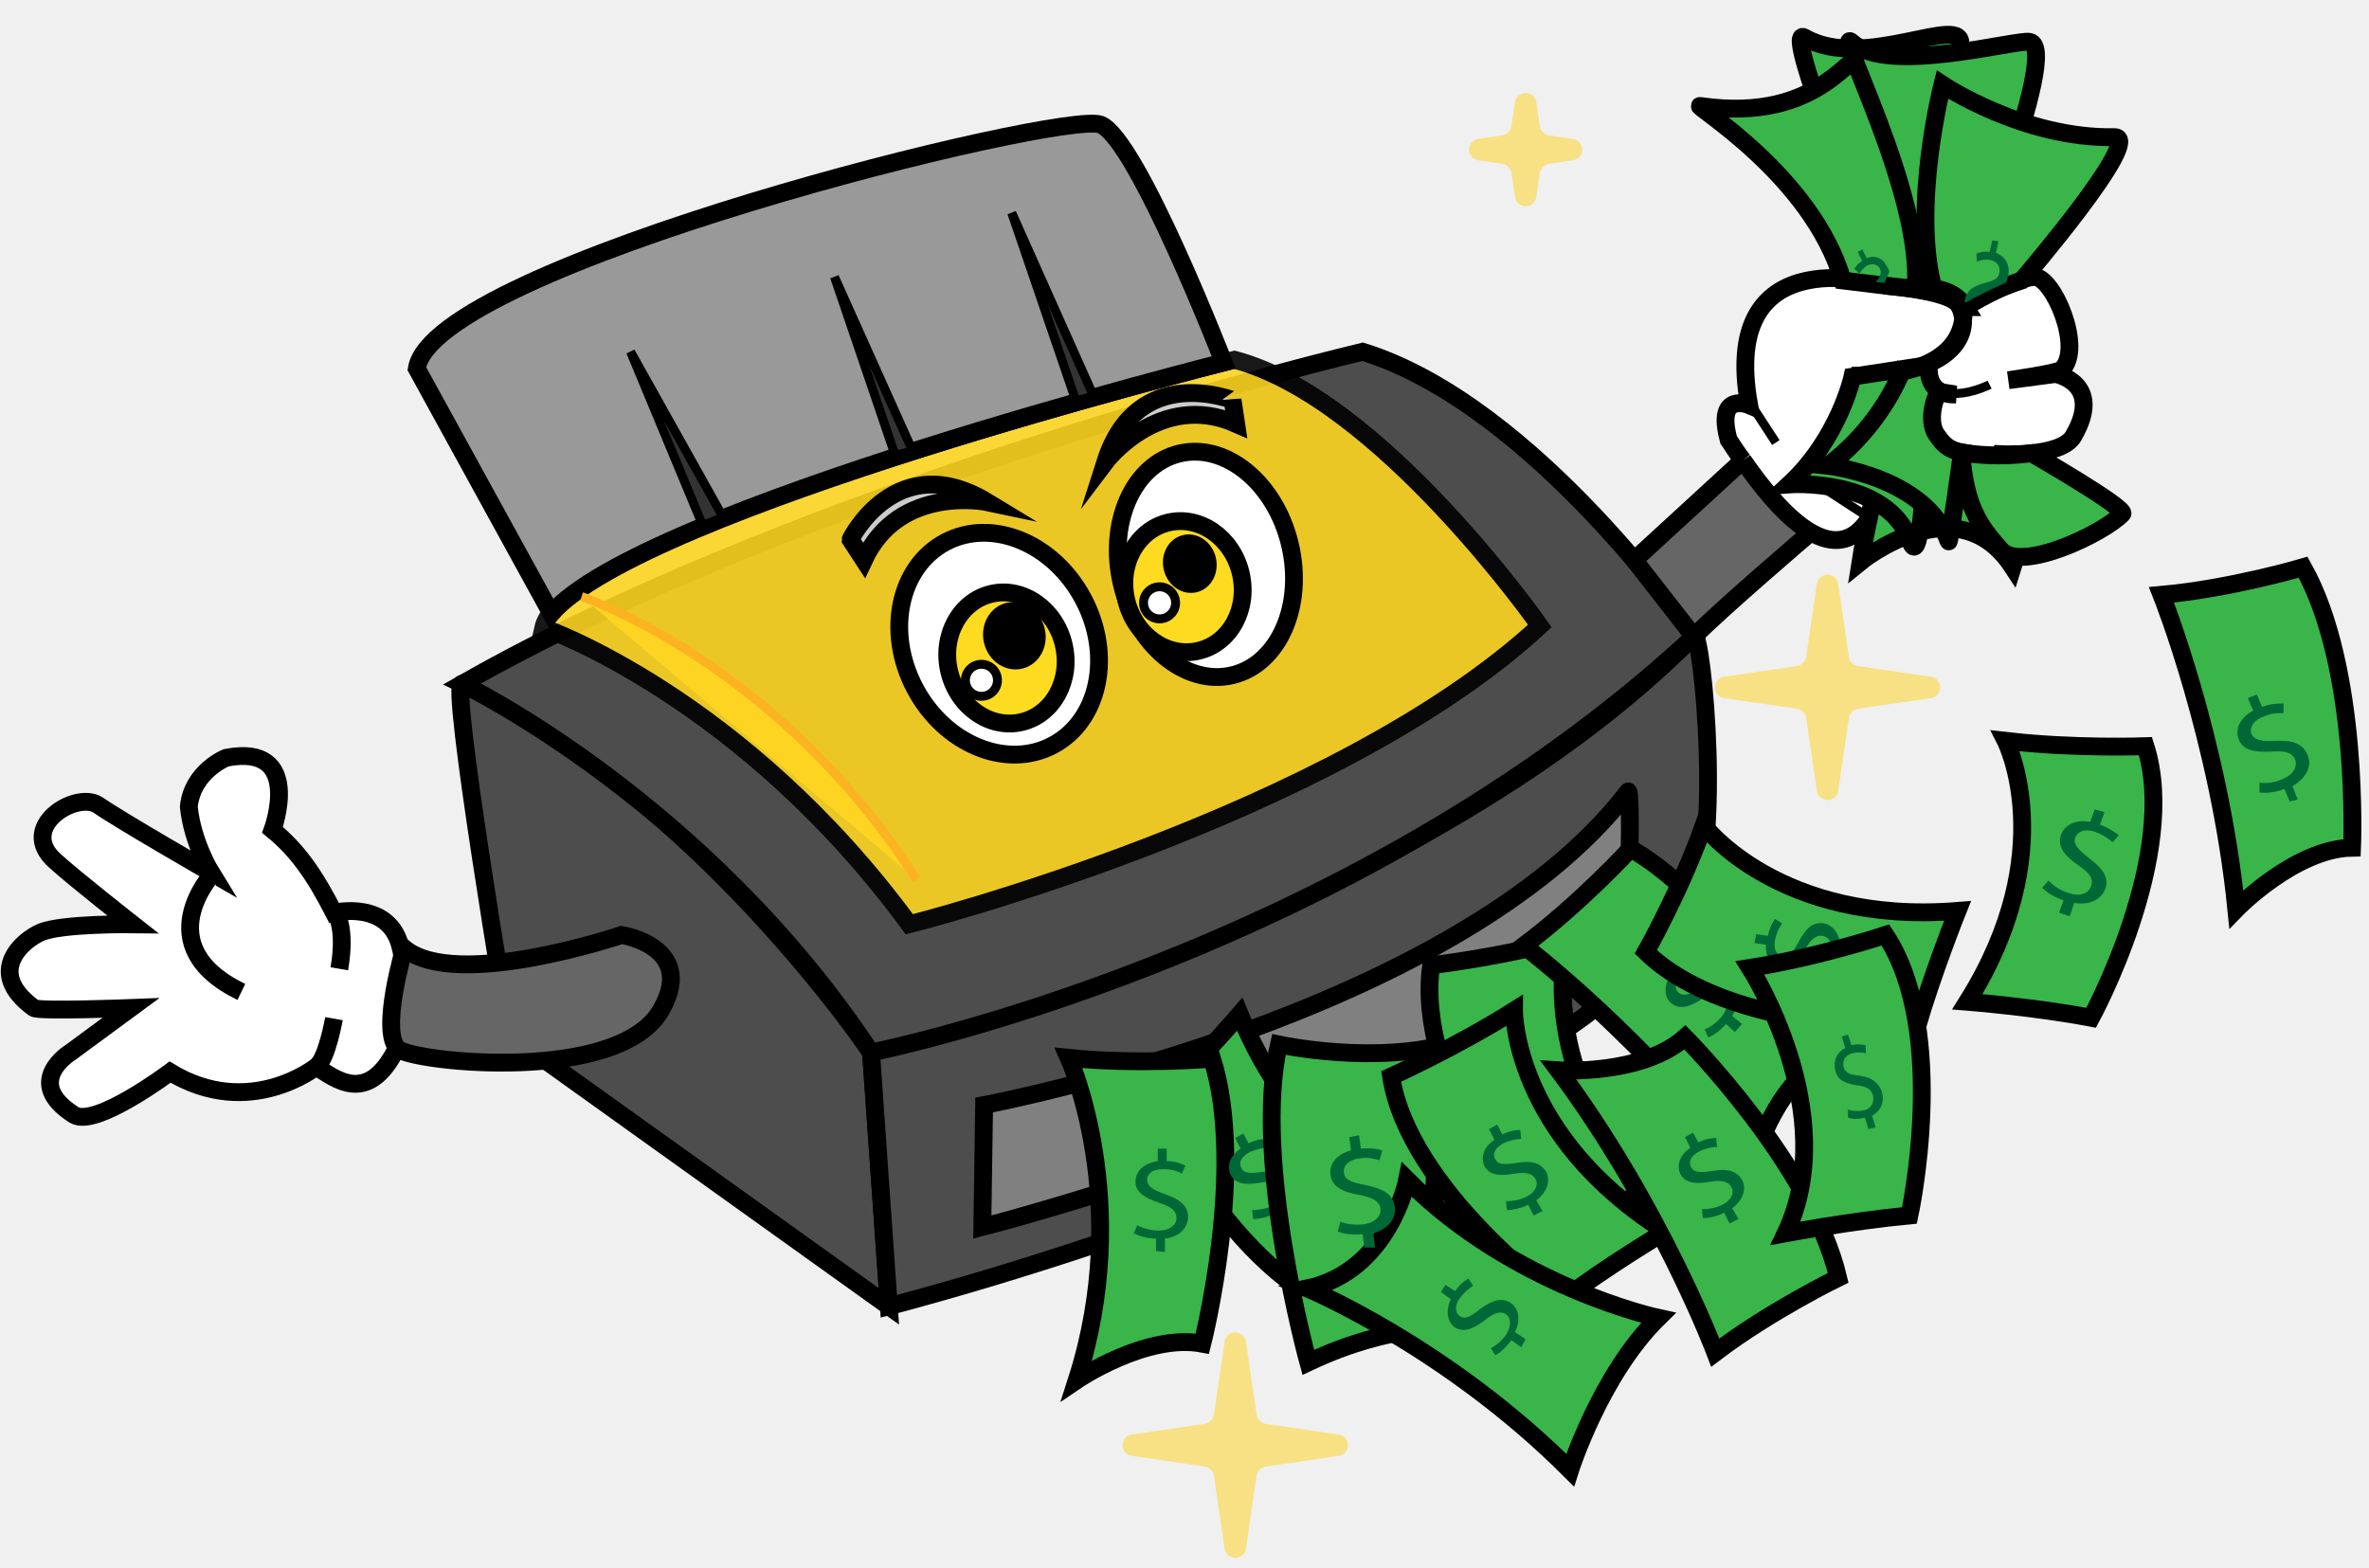
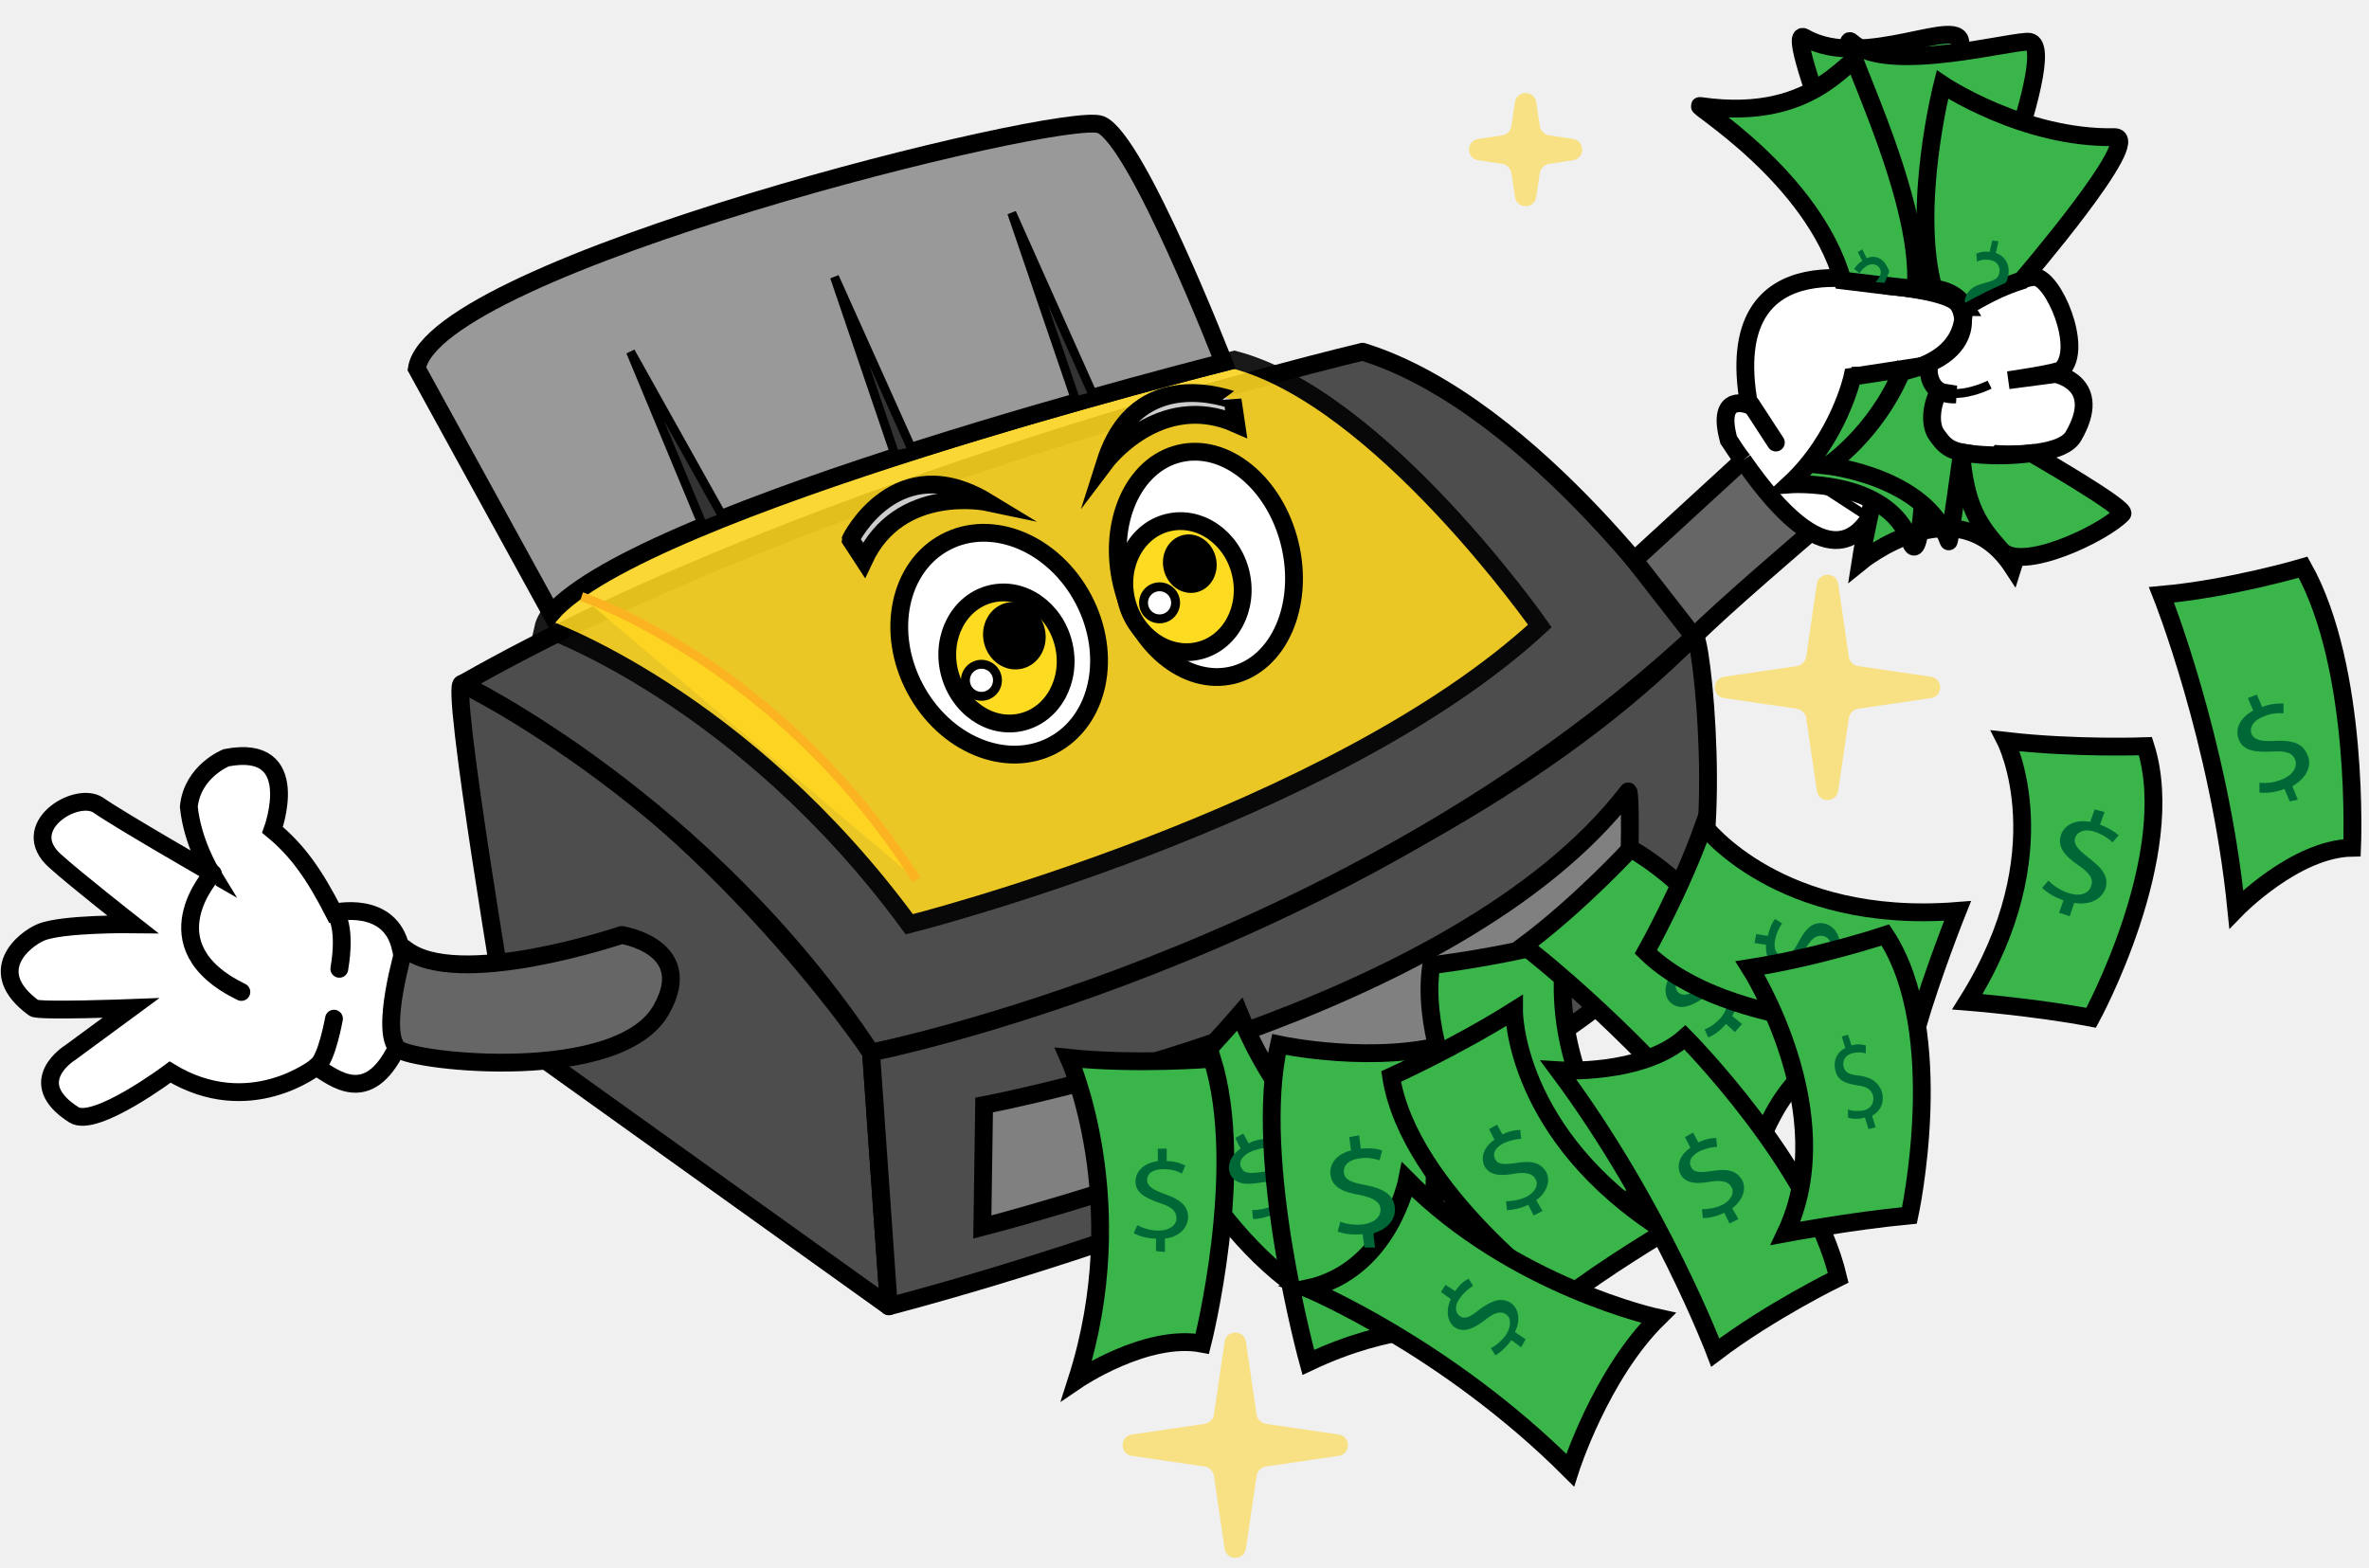
<svg xmlns="http://www.w3.org/2000/svg" xmlns:xlink="http://www.w3.org/1999/xlink" version="1.1" id="Camada_1" x="0px" y="0px" viewBox="0 0 266 176" style="enable-background:new 0 0 266 176;" xml:space="preserve">
  <style type="text/css">
	.st0{display:none;}
	.st1{display:inline;}
	.st2{display:inline;clip-path:url(#SVGID_2_);}
	.st3{fill:#606063;}
	.st4{fill:url(#SVGID_3_);}
	.st5{fill:none;stroke:#606063;stroke-width:2.175;}
	.st6{fill:none;stroke:#979797;stroke-width:2.175;}
	.st7{fill:none;stroke:url(#SVGID_4_);stroke-width:3.225;}
	.st8{fill:#FFFFFF;filter:url(#Adobe_OpacityMaskFilter);}
	.st9{fill-rule:evenodd;clip-rule:evenodd;}
	.st10{mask:url(#path-8-outside-1_1_);fill:url(#SVGID_5_);}
	.st11{fill:#FFFFFF;filter:url(#Adobe_OpacityMaskFilter_1_);}
	.st12{mask:url(#path-10-outside-2_1_);fill:#612F01;}
	.st13{fill:#FEDC90;}
	.st14{fill:#D1884F;}
	.st15{fill:#FFFFFF;filter:url(#Adobe_OpacityMaskFilter_2_);}
	.st16{mask:url(#path-14-outside-3_1_);fill:#612F01;}
	.st17{fill:#39B54A;stroke:#000000;stroke-width:2;stroke-miterlimit:10;}
	.st18{fill:#006837;}
	.st19{fill:#FFFFFF;stroke:#000000;stroke-width:2;stroke-miterlimit:10;}
- 	.st20{fill:#4D4D4D;stroke:#000000;stroke-width:2;stroke-miterlimit:10;}
- 	.st21{fill:#808080;stroke:#000000;stroke-width:2;stroke-miterlimit:10;}
- 	.st22{fill:#666666;stroke:#000000;stroke-width:2;stroke-miterlimit:10;}
- 	.st23{opacity:0.9;fill:#FCD421;stroke:#000000;stroke-width:2;stroke-miterlimit:10;}
- 	.st24{fill:#FCDB21;stroke:#000000;stroke-width:2;stroke-miterlimit:10;}
- 	.st25{stroke:#000000;stroke-miterlimit:10;}
- 	.st26{fill:#FFFFFF;stroke:#000000;stroke-miterlimit:10;}
- 	.st27{fill:#CCCCCC;stroke:#000000;stroke-width:2;stroke-miterlimit:10;}
- 	.st28{fill:#999999;stroke:#000000;stroke-width:2;stroke-miterlimit:10;}
- 	.st29{fill:#333333;stroke:#000000;stroke-miterlimit:10;}
- 	.st30{fill:#FCD421;stroke:#FCB321;stroke-miterlimit:10;}
- 	.st31{opacity:0.5;fill:#FFD217;enable-background:new    ;}
+ 	.st20{fill:#FFFFFF;stroke:#000000;stroke-width:2;stroke-linecap:round;stroke-linejoin:round;stroke-miterlimit:10;}
+ 	.st21{fill:#4D4D4D;stroke:#000000;stroke-width:2;stroke-linejoin:round;stroke-miterlimit:10;}
+ 	.st22{fill:#808080;stroke:#000000;stroke-width:2;stroke-miterlimit:10;}
+ 	.st23{fill:#666666;stroke:#000000;stroke-width:2;stroke-linecap:round;stroke-linejoin:round;stroke-miterlimit:10;}
+ 	.st24{opacity:0.9;fill:#FCD421;stroke:#000000;stroke-width:2;stroke-miterlimit:10;}
+ 	.st25{fill:#FCDB21;stroke:#000000;stroke-width:2;stroke-miterlimit:10;}
+ 	.st26{stroke:#000000;stroke-miterlimit:10;}
+ 	.st27{fill:#FFFFFF;stroke:#000000;stroke-miterlimit:10;}
+ 	.st28{fill:#CCCCCC;stroke:#000000;stroke-width:2;stroke-miterlimit:10;}
+ 	.st29{fill:#666666;stroke:#000000;stroke-width:2;stroke-miterlimit:10;}
+ 	.st30{fill:#999999;stroke:#000000;stroke-width:2;stroke-miterlimit:10;}
+ 	.st31{fill:#333333;stroke:#000000;stroke-miterlimit:10;}
+ 	.st32{fill:#FCD421;stroke:#FCB321;stroke-miterlimit:10;}
+ 	.st33{opacity:0.5;fill:#FFD217;enable-background:new    ;}
</style>
  <g class="st0">
    <defs>
      <rect id="SVGID_1_" width="266" height="176" />
    </defs>
    <clipPath id="SVGID_2_" class="st1">
      <use xlink:href="#SVGID_1_" style="overflow:visible;" />
    </clipPath>
    <g class="st2">
      <ellipse transform="matrix(0.4956 -0.8686 0.8686 0.4956 -74.7381 150.2617)" class="st3" cx="92" cy="139.5" rx="22.1" ry="46.5" />
      <path class="st3" d="M127.3,167.2l18.6-11.4l-95.3-54.4l-0.1,21.9L127.3,167.2z" />
      <path class="st3" d="M55.2,106.3L9.5,80.3c-1.1-0.6-2.5-0.2-3,0.9l-2.5,5c-1.3,2.5-0.4,5.7,2,7.1l47.3,28.5L55.2,106.3z" />
      <linearGradient id="SVGID_3_" gradientUnits="userSpaceOnUse" x1="-1172.037" y1="488.842" x2="-1172.037" y2="437.548" gradientTransform="matrix(-0.8686 -0.4956 0.4956 -0.8686 -1159.384 -32.3018)">
        <stop offset="0" style="stop-color:#404042" />
        <stop offset="1" style="stop-color:#48484B" />
      </linearGradient>
      <path class="st4" d="M113.6,101.7c-26.9-15.3-54.4-17.8-61.4-5.5s9.1,34.7,36,50.1s54.4,17.8,61.4,5.5    C156.6,139.4,140.5,117,113.6,101.7z" />
      <path class="st5" d="M133.7,158.5c1.5-10.9-11.1-27-30.8-38.2c-19.7-11.3-40-13.9-48.6-7.1" />
      <path class="st6" d="M53.1,96.7c-3.2,5.6-1.2,13.7,5.2,22.7c6.4,8.9,17,18.2,30.4,25.9c13.3,7.6,26.8,12,37.7,13    c11,1,19-1.5,22.2-7.1c3.2-5.6,1.2-13.7-5.2-22.7c-6.4-8.9-17-18.2-30.4-25.9c-13.3-7.6-26.8-12-37.7-13    C64.3,88.6,56.3,91.1,53.1,96.7z" />
      <linearGradient id="SVGID_4_" gradientUnits="userSpaceOnUse" x1="52.694" y1="74.186" x2="44.371" y2="59.794" gradientTransform="matrix(1 0 0 -1 0 178)">
        <stop offset="0" style="stop-color:#404042" />
        <stop offset="1" style="stop-color:#48484B" />
      </linearGradient>
      <path class="st7" d="M48.7,101.5l-0.4,19" />
      <defs>
        <filter id="Adobe_OpacityMaskFilter" filterUnits="userSpaceOnUse" x="0.1" y="76.7" width="154.3" height="95.9">
          <feColorMatrix type="matrix" values="1 0 0 0 0  0 1 0 0 0  0 0 1 0 0  0 0 0 1 0" />
        </filter>
      </defs>
      <mask maskUnits="userSpaceOnUse" x="0.1" y="76.7" width="154.3" height="95.9" id="path-8-outside-1_1_">
        <rect x="-6.7" y="75.3" class="st8" width="166.5" height="100.5" />
        <path class="st9" d="M81.1,158.6c-19.6-11.2-32.2-27.1-30.8-38c0-0.4-0.1-0.8-0.4-0.9L6,93.3c-2.4-1.5-3.3-4.6-2-7.1l2.5-5     c0.6-1.1,1.9-1.5,3-0.9l40.7,23.2c0.2,0.1,0.4,0,0.4-0.2c0-0.4,0-0.9,0-1.3l0-0.5c0,0,0,0,0,0c0,0,0,0,0,0     c0.2-1.9,0.7-3.7,1.6-5.3c7-12.3,34.5-9.8,61.4,5.5c26.9,15.3,43,37.8,36,50.1c-0.9,1.6-2.2,2.9-3.7,4c0,0,0,0,0,0c0,0,0,0,0,0     l-0.7,0.4c-0.1,0.1-0.2,0.1-0.3,0.2l-15.3,9.4C120.9,172.5,100.7,169.9,81.1,158.6z" />
      </mask>
      <linearGradient id="SVGID_5_" gradientUnits="userSpaceOnUse" x1="79.792" y1="92.32" x2="73.345" y2="11.833" gradientTransform="matrix(1 0 0 -1 0 178)">
        <stop offset="0" style="stop-color:#404042" />
        <stop offset="1" style="stop-color:#48484B" />
      </linearGradient>
      <path class="st10" d="M81.1,158.6l1.6-2.8L81.1,158.6z M6,93.3L4.3,96l0,0L6,93.3z M3.9,86.2l2.9,1.5L3.9,86.2z M6.5,81.2l2.9,1.5    l0,0L6.5,81.2z M9.5,80.3l1.6-2.8l0,0L9.5,80.3z M50.5,102l3.2,0.2l0-0.1l0-0.1L50.5,102z M52.2,96.1l-2.8-1.6l0,0L52.2,96.1z     M113.6,101.7l1.6-2.8L113.6,101.7z M149.6,151.7l-2.8-1.6l0,0L149.6,151.7z M145.1,156.2l-1.7-2.7l0,0l0,0L145.1,156.2z     M144.8,156.4l-1.7-2.8l0,0l0,0L144.8,156.4z M129.6,165.8l-1.7-2.7l-0.2,0.1l-0.1,0.1L129.6,165.8z M145.8,155.8l1.7,2.7    L145.8,155.8z M145.8,155.8l-1.9-2.6L145.8,155.8z M50.5,101.4l-3.2,0L50.5,101.4z M50.1,103.5l1.6-2.8L50.1,103.5z M50.6,101.4    l3.2,0.3L50.6,101.4z M50.2,120.6l3.2,0.4L50.2,120.6z M49.8,119.7l-1.7,2.8L49.8,119.7z M47,120.2c-0.8,6.7,2.6,14.3,8.3,21.3    c5.7,7.1,14.1,14.1,24.2,19.9l3.2-5.6c-9.5-5.4-17.2-12-22.4-18.3c-5.2-6.5-7.4-12.3-6.9-16.5L47,120.2z M4.3,96l43.8,26.4    l3.3-5.5L7.6,90.5L4.3,96z M1.1,84.7c-2.1,4-0.6,9,3.2,11.3l3.3-5.5c-1-0.6-1.4-1.9-0.8-2.9L1.1,84.7z M3.6,79.7l-2.5,5l5.7,2.9    l2.5-5L3.6,79.7z M11.1,77.5c-2.7-1.5-6.1-0.5-7.5,2.2l5.7,2.9c-0.3,0.5-0.9,0.7-1.5,0.4L11.1,77.5z M51.7,100.7L11.1,77.5    l-3.2,5.6l40.7,23.2L51.7,100.7z M47.3,101.8c0,0.5,0,1,0,1.5l6.4-0.2c0-0.3,0-0.7,0-1L47.3,101.8z M47.3,101.4l0,0.5l6.4,0l0-0.5    L47.3,101.4z M49.4,94.6c-1.2,2-1.8,4.3-2,6.6l6.4,0.5c0.1-1.5,0.5-2.8,1.2-3.9L49.4,94.6z M115.2,98.9    C101.4,91,87.4,86.4,75.7,85.3c-11.4-1-21.8,1.3-26.3,9.2l5.6,3.2c2.5-4.4,9.3-7,20.2-6c10.6,0.9,23.7,5.2,36.8,12.7L115.2,98.9z     M152.4,153.3c4.5-7.9,1.2-18.1-5.5-27.4c-6.8-9.5-18-19.2-31.7-27.1l-3.2,5.6c13.1,7.5,23.5,16.6,29.7,25.3    c6.4,8.9,7.6,16,5.1,20.4L152.4,153.3z M147.7,158.4c1.9-1.4,3.5-3,4.6-5.1l-5.6-3.2c-0.7,1.2-1.6,2.2-2.8,3L147.7,158.4z     M146.8,159l0.7-0.4l-3.4-5.5l-0.7,0.4L146.8,159z M143.4,153.5c-0.1,0-0.2,0.1-0.2,0.1l3.3,5.5c0.1-0.1,0.2-0.1,0.4-0.2    L143.4,153.5z M131.2,168.5l15.3-9.4l-3.4-5.5l-15.3,9.4L131.2,168.5z M79.5,161.4c10.1,5.8,20.5,9.4,29.5,10.7    c8.9,1.3,17.2,0.4,22.6-3.8l-4-5.1c-3.3,2.6-9.4,3.7-17.7,2.5c-8.1-1.2-17.7-4.5-27.2-9.9L79.5,161.4z M144.2,158.6    c-2.1-1.2-2.2-4.3-0.1-5.5l3.4,5.5c2.1-1.3,2-4.4-0.1-5.6L144.2,158.6z M144,153.1c-1.9,1.4-1.8,4.3,0.3,5.4l3.2-5.6    c2.1,1.2,2.2,4.1,0.3,5.4L144,153.1z M53.8,101.4c0,2.5-2.7,4-4.8,2.8l3.2-5.6c-2.1-1.2-4.8,0.3-4.8,2.8L53.8,101.4z M48.5,106.3    c2.3,1.3,5.2-0.3,5.2-3l-6.4,0c0-2.3,2.5-3.7,4.4-2.6L48.5,106.3z M49,104.2c2.1,1.2,4.6-0.2,4.8-2.5l-6.4-0.5    c0.2-2.3,2.7-3.7,4.8-2.5L49,104.2z M53.4,121c0.2-1.6-0.5-3.2-2-4.1l-3.3,5.5c-0.8-0.5-1.2-1.4-1.1-2.2L53.4,121z" />
      <defs>
        <filter id="Adobe_OpacityMaskFilter_1_" filterUnits="userSpaceOnUse" x="108.8" y="55.8" width="69.3" height="69.3">
          <feColorMatrix type="matrix" values="1 0 0 0 0  0 1 0 0 0  0 0 1 0 0  0 0 0 1 0" />
        </filter>
      </defs>
      <mask maskUnits="userSpaceOnUse" x="108.8" y="55.8" width="69.3" height="69.3" id="path-10-outside-2_1_">
        <rect x="95.4" y="42.3" class="st11" width="96.2" height="96.2" />
        <path class="st9" d="M116.3,113.6L116.3,113.6c-8.5-8.5-4.1-26.6,9.8-40.5s32-18.2,40.5-9.8c0,0,0,0,0,0l3.9,3.9     c8.5,8.5,4.1,26.6-9.8,40.5c-13.9,13.9-32,18.2-40.5,9.8L116.3,113.6z" />
      </mask>
      <path class="st12" d="M166.6,63.4l-2.3,2.3l0,0L166.6,63.4z M118.6,111.3c0.1,0.1,0.2,0.2,0.2,0.3c0,0,0.1,0.1,0.1,0.1    c0,0,0,0.1,0.1,0.1c0,0,0,0.1,0,0.1c0,0,0,0,0,0.1c0,0,0,0,0,0c0,0,0,0,0,0s0,0,0,0c0,0,0,0,0,0l0,0l0,0l0,0c0,0,0,0,0,0    c0,0,0,0,0,0c0,0,0,0,0,0c0,0,0,0,0-0.1c0,0,0,0,0-0.1c0,0,0-0.1-0.1-0.1c0,0-0.1-0.1-0.1-0.1    C118.8,111.5,118.7,111.4,118.6,111.3l-4.6,4.6c-0.1-0.1-0.2-0.2-0.3-0.3c0,0-0.1-0.1-0.1-0.1c0,0,0-0.1-0.1-0.1c0,0,0-0.1,0-0.1    c0,0,0,0,0-0.1c0,0,0,0,0,0c0,0,0,0,0,0c0,0,0,0,0,0l0,0c0,0,0,0,0,0l0,0l0,0c0,0,0,0,0,0c0,0,0,0,0,0c0,0,0,0,0,0c0,0,0,0,0,0.1    c0,0,0,0,0,0.1c0,0,0,0.1,0.1,0.1c0,0,0.1,0.1,0.1,0.1c0.1,0.1,0.1,0.2,0.3,0.3L118.6,111.3z M128.4,75.4    c-6.6,6.6-10.8,14.1-12.4,20.7c-1.6,6.7-0.5,12,2.6,15.2l-4.6,4.6c-5.3-5.3-6.3-13.3-4.4-21.3c1.9-8,6.8-16.5,14.1-23.8    L128.4,75.4z M164.3,65.6c-3.1-3.1-8.4-4.3-15.2-2.6c-6.7,1.6-14.1,5.8-20.7,12.4l-4.6-4.6c7.3-7.3,15.8-12.2,23.8-14.1    c7.9-1.9,15.9-1,21.3,4.4L164.3,65.6z M164.3,65.7C164.3,65.7,164.3,65.7,164.3,65.7l4.6-4.6c0,0,0,0,0,0L164.3,65.7z M168.2,69.6    l-3.9-3.9l4.6-4.6l3.9,3.9L168.2,69.6z M158.4,105.4c6.6-6.6,10.8-14.1,12.4-20.7c1.6-6.7,0.5-12-2.6-15.2l4.6-4.6    c5.3,5.3,6.3,13.3,4.4,21.3c-1.9,8-6.8,16.5-14.1,23.8L158.4,105.4z M122.6,115.2c3.1,3.1,8.4,4.3,15.2,2.6    c6.7-1.6,14.1-5.8,20.7-12.4l4.6,4.6c-7.3,7.3-15.8,12.2-23.8,14.1c-7.9,1.9-15.9,1-21.3-4.4L122.6,115.2z M118.6,111.3l3.9,3.9    l-4.6,4.6l-3.9-3.9L118.6,111.3z" />
      <path class="st13" d="M120.3,117.5c8.5,8.5,26.6,4.1,40.5-9.8c13.9-13.9,18.2-32,9.8-40.5l-3.9-3.9l-50.2,50.2L120.3,117.5z" />
      <path class="st14" d="M116.3,113.6c8.5,8.5,26.6,4.1,40.5-9.8c13.9-13.9,18.2-32,9.8-40.5c-8.5-8.5-26.6-4.1-40.5,9.8    S107.9,105.1,116.3,113.6z" />
      <defs>
        <filter id="Adobe_OpacityMaskFilter_2_" filterUnits="userSpaceOnUse" x="191.8" y="11.8" width="69.3" height="69.3">
          <feColorMatrix type="matrix" values="1 0 0 0 0  0 1 0 0 0  0 0 1 0 0  0 0 0 1 0" />
        </filter>
      </defs>
      <mask maskUnits="userSpaceOnUse" x="191.8" y="11.8" width="69.3" height="69.3" id="path-14-outside-3_1_">
        <rect x="178.3" y="-1.7" class="st15" width="96.2" height="96.2" />
        <path class="st9" d="M249.6,73.4C249.6,73.4,249.6,73.5,249.6,73.4c-8.5,8.5-26.7,4.2-40.5-9.7c-13.9-13.9-18.2-32-9.8-40.5v0     l3.9-3.9c8.5-8.5,26.6-4.1,40.5,9.8c13.9,13.9,18.2,32,9.8,40.5L249.6,73.4z" />
      </mask>
      <path class="st16" d="M249.6,73.4l-2.3-2.3l0,0l0,0L249.6,73.4z M199.3,23.3l2.3-2.3l2.3,2.3l-2.3,2.3L199.3,23.3z M199.3,23.3    l-2.3,2.3l-2.3-2.3l2.3-2.3L199.3,23.3z M247.3,71.2C247.3,71.2,247.3,71.2,247.3,71.2l4.7,4.5c0,0-0.1,0.1-0.1,0.1L247.3,71.2z     M211.4,61.4c6.6,6.6,14.1,10.8,20.7,12.4c6.7,1.6,12,0.5,15.2-2.6l4.6,4.6c-5.3,5.3-13.3,6.3-21.3,4.4c-8-1.9-16.5-6.8-23.8-14.1    L211.4,61.4z M201.6,25.6c-3.1,3.1-4.3,8.4-2.6,15.2c1.6,6.7,5.8,14.1,12.4,20.7l-4.6,4.6c-7.3-7.3-12.2-15.8-14.1-23.8    c-1.9-7.9-1-15.9,4.4-21.3L201.6,25.6z M201.6,21L201.6,21l-4.6,4.6v0L201.6,21z M205.6,21.6l-3.9,3.9l-4.6-4.6l3.9-3.9    L205.6,21.6z M241.4,31.4c-6.6-6.6-14.1-10.8-20.7-12.4c-6.7-1.6-12-0.5-15.2,2.6l-4.6-4.6c5.3-5.3,13.3-6.3,21.3-4.4    c8,1.9,16.5,6.8,23.8,14.1L241.4,31.4z M251.2,67.3c3.1-3.1,4.3-8.4,2.6-15.2c-1.6-6.7-5.8-14.1-12.4-20.7l4.6-4.6    c7.3,7.3,12.2,15.8,14.1,23.8c1.9,7.9,1,15.9-4.4,21.3L251.2,67.3z M247.4,71.1l3.8-3.8l4.6,4.6l-3.8,3.8L247.4,71.1z" />
      <path class="st14" d="M253.5,69.6c8.5-8.5,4.1-26.6-9.8-40.5c-13.9-13.9-32-18.2-40.5-9.8l-3.9,3.9l50.2,50.2L253.5,69.6z" />
      <path class="st13" d="M249.6,73.5c8.5-8.5,4.1-26.6-9.8-40.5c-13.9-13.9-32-18.2-40.5-9.8s-4.1,26.6,9.8,40.5    C223,77.6,241.1,82,249.6,73.5z" />
    </g>
  </g>
  <path class="st17" d="M258.6,63.7c6.4,11.4,5.5,31.5,5.5,31.5c-6.4,0.1-13,6.9-13,6.9c-1.9-19-8.4-35.3-8.4-35.3  C250.5,66.1,258.6,63.7,258.6,63.7z" />
  <g>
    <path class="st18" d="M257.1,90l-0.6-1.4c-1,0.4-2.1,0.5-2.8,0.4l0-1.1c0.7,0.1,1.7,0,2.6-0.4c1.2-0.5,1.7-1.4,1.4-2.2   c-0.3-0.8-1.2-1-2.6-0.9c-1.9,0.1-3.2-0.1-3.7-1.3c-0.5-1.2,0.1-2.5,1.6-3.3l-0.6-1.4l1-0.4l0.6,1.4c1-0.4,1.8-0.4,2.4-0.4l0,1.1   c-0.4,0-1.2-0.1-2.3,0.4c-1.3,0.5-1.5,1.4-1.3,1.9c0.3,0.7,1.1,0.9,2.7,0.8c1.9-0.1,3.1,0.3,3.6,1.6c0.5,1.1,0,2.5-1.7,3.5l0.6,1.5   L257.1,90z" />
  </g>
  <path class="st19" d="M44.6,117.6c-3.3,6.8-7.1,3.4-9.1,2.2c0,0-7.5,6-16.4,0.6c0,0-8.4,6.3-10.8,4.8c-5.8-3.7-0.4-7-0.4-7l6.8-5  c0,0-10.4,0.4-10.9,0c-5.6-4.1-1.1-7.7,0.8-8.5c2.4-1,10.3-0.9,10.3-0.9s-6.5-5.1-8.7-7.1c-4.3-3.8,2.3-7.9,4.8-6.3  c2.6,1.8,12.7,7.6,12.7,7.6s-2.1-3.4-2.5-7.4c0.4-4,4.2-5.5,4.2-5.5c8.8-1.7,5.2,8.1,5.2,8.1c2.8,2.3,4.7,5,6.9,9.3  c0,0,6.3-1.5,7.5,4C45.7,108.9,44.6,117.6,44.6,117.6" />
-   <path class="st19" d="M27.1,111.4c-10.7-5.2-3.2-13.3-3.2-13.3" />
-   <path class="st19" d="M38.1,108.8c0.8-4.7-0.4-6.2-0.4-6.2" />
-   <path class="st19" d="M37.5,114.4c0,0-0.8,4.5-1.9,5.3" />
-   <path class="st20" d="M99.8,146.7l-42.6-30.5c0,0-6.8-40.1-5.3-39.4c26.8,12.9,45.9,41.4,45.9,41.4L99.8,146.7z" />
-   <path class="st20" d="M99.8,146.7c0,0,72.2-18.4,89.5-43.7c4.4-6.5,1.8-32.4,0.9-31.6c-31.7,32.2-92.4,46.7-92.4,46.7L99.8,146.7z" />
-   <path class="st21" d="M110.3,137.8c0,0,56-14.3,72.1-34c0.6-0.7,0.8-15.5,0.4-14.9c-19.4,25.3-72.3,35.2-72.3,35.2L110.3,137.8z" />
-   <path class="st22" d="M45.4,106.5c5.8,4.8,24.4-1.5,24.4-1.5s8.4,1.3,4.5,8.3c-4.6,8.5-27.8,6-29.6,4.5  C42.6,115.9,45.4,106.5,45.4,106.5z" />
-   <path class="st20" d="M97.8,118.2c0,0,53.3-10.5,92.4-46.7c0,0-17.8-26-37.2-32c0,0-60.9,14.4-101.1,37.3  C51.9,76.8,79.1,89.9,97.8,118.2z" />
-   <path class="st23" d="M102.1,103.8c0,0,47.5-12,70.8-33.5c0,0-17.9-25.6-34.3-29.9c0,0-75.1,18.8-77.6,30.1  C61.1,70.5,83.4,78.3,102.1,103.8z" />
+   <path class="st20" d="M27.1,111.4c-10.7-5.2-3.2-13.3-3.2-13.3" />
+   <path class="st20" d="M38.1,108.8c0.8-4.7-0.4-6.2-0.4-6.2" />
+   <path class="st20" d="M37.5,114.4c0,0-0.8,4.5-1.9,5.3" />
+   <path class="st21" d="M99.8,146.7l-42.6-30.5c0,0-6.8-40.1-5.3-39.4c26.8,12.9,45.9,41.4,45.9,41.4L99.8,146.7z" />
+   <path class="st21" d="M99.8,146.7c0,0,72.2-18.4,89.5-43.7c4.4-6.5,1.8-32.4,0.9-31.6c-31.7,32.2-92.4,46.7-92.4,46.7L99.8,146.7z" />
+   <path class="st22" d="M110.3,137.8c0,0,56-14.3,72.1-34c0.6-0.7,0.8-15.5,0.4-14.9c-19.4,25.3-72.3,35.2-72.3,35.2L110.3,137.8z" />
+   <path class="st23" d="M45.4,106.5c5.8,4.8,24.4-1.5,24.4-1.5s8.4,1.3,4.5,8.3c-4.6,8.5-27.8,6-29.6,4.5  C42.6,115.9,45.4,106.5,45.4,106.5z" />
+   <path class="st21" d="M97.8,118.2c0,0,53.3-10.5,92.4-46.7c0,0-17.8-26-37.2-32c0,0-60.9,14.4-101.1,37.3  C51.9,76.8,79.1,89.9,97.8,118.2z" />
+   <path class="st24" d="M102.1,103.8c0,0,47.5-12,70.8-33.5c0,0-17.9-25.6-34.3-29.9c0,0-75.1,18.8-77.6,30.1  C61.1,70.5,83.4,78.3,102.1,103.8z" />
  <ellipse transform="matrix(0.9726 -0.2324 0.2324 0.9726 -11.0222 33.1846)" class="st19" cx="135.4" cy="63.4" rx="9.7" ry="12.8" />
  <ellipse transform="matrix(0.8844 -0.4667 0.4667 0.8844 -20.7832 60.7115)" class="st19" cx="112.2" cy="72.3" rx="10.7" ry="12.9" />
-   <ellipse transform="matrix(0.9726 -0.2324 0.2324 0.9726 -11.6852 32.6744)" class="st24" cx="132.9" cy="65.9" rx="6.6" ry="7.4" />
-   <ellipse transform="matrix(0.9726 -0.2324 0.2324 0.9726 -14.07 28.2794)" class="st24" cx="113" cy="73.9" rx="6.6" ry="7.4" />
-   <ellipse transform="matrix(0.9726 -0.2324 0.2324 0.9726 -13.476 28.4214)" class="st25" cx="113.9" cy="71.4" rx="3" ry="3.3" />
-   <circle class="st26" cx="110.2" cy="76.4" r="1.8" />
-   <ellipse transform="matrix(0.9726 -0.2324 0.2324 0.9726 -11.0547 32.7851)" class="st25" cx="133.6" cy="63.3" rx="2.5" ry="2.8" />
-   <circle class="st26" cx="130.2" cy="67.7" r="1.8" />
-   <path class="st27" d="M124.1,51.9c0,0,6.1-8.1,14.7-4.3l-0.4-2.7C138.4,45,127.7,40.6,124.1,51.9z" />
-   <path class="st27" d="M110.9,56.4c0,0-9.9-2.1-13.9,6.5l-1.5-2.3C95.5,60.5,100.7,50.2,110.9,56.4z" />
-   <path class="st22" d="M195.7,51.7c2.6,3.3,7.6,8.1,7.6,8.1s-10.3,8.8-13.1,11.7l-6.7-8.6L195.7,51.7" />
+   <ellipse transform="matrix(0.9726 -0.2324 0.2324 0.9726 -11.6852 32.6744)" class="st25" cx="132.9" cy="65.9" rx="6.6" ry="7.4" />
+   <ellipse transform="matrix(0.9726 -0.2324 0.2324 0.9726 -14.07 28.2794)" class="st25" cx="113" cy="73.9" rx="6.6" ry="7.4" />
+   <ellipse transform="matrix(0.9726 -0.2324 0.2324 0.9726 -13.476 28.4214)" class="st26" cx="113.9" cy="71.4" rx="3" ry="3.3" />
+   <circle class="st27" cx="110.2" cy="76.4" r="1.8" />
+   <ellipse transform="matrix(0.9726 -0.2324 0.2324 0.9726 -11.0547 32.7851)" class="st26" cx="133.6" cy="63.3" rx="2.5" ry="2.8" />
+   <circle class="st27" cx="130.2" cy="67.7" r="1.8" />
+   <path class="st28" d="M124.1,51.9c0,0,6.1-8.1,14.7-4.3l-0.4-2.7C138.4,45,127.7,40.6,124.1,51.9z" />
+   <path class="st28" d="M110.9,56.4c0,0-9.9-2.1-13.9,6.5l-1.5-2.3C95.5,60.5,100.7,50.2,110.9,56.4z" />
+   <path class="st29" d="M195.7,51.7c2.6,3.3,7.6,8.1,7.6,8.1s-10.3,8.8-13.1,11.7l-6.7-8.6L195.7,51.7" />
  <path class="st19" d="M195.7,51.7c9.5,13.7,13.2,8.1,14.4,6.2c0,0,8.9,1.9,14.4-6.9c0,0,6.9,0.4,8.3-2c3.5-6-2-7-2-7l-5.3,0.7  c0,0,5.6-0.8,6-1.2c2.5-2.4-1-10.5-3.1-10.4c-2.6,0.2-7.9,3.5-7.9,3.5c0.2,8.5-12.6,7.6-12.6,7.6c14.2,0,13.2-7.1,11.7-8.3  c-1.6-1.3-7.7-1.8-7.7-1.8s-19-6-15.5,13.4c0,0-3.8-1.6-2.3,3.9C194.4,49.8,194.9,50.7,195.7,51.7" />
-   <path class="st26" d="M223.4,43.2c0,0-5.8,2.9-6.8-1.2" />
+   <path class="st27" d="M223.4,43.2c0,0-5.8,2.9-6.8-1.2" />
  <path class="st17" d="M223.1,51c5.3,5.2,2.9,12.7,2.9,12.7c-6.2-9.5-17.1-0.6-17.1-0.6c0.9-5.8,4.7-20.8,4.7-20.8  S221.3,49.3,223.1,51z" />
-   <path class="st26" d="M224.6,51c0,0-10.6,1.1-6.7-7.1" />
+   <path class="st27" d="M224.6,51c0,0-10.6,1.1-6.7-7.1" />
  <path class="st17" d="M214.5,60.8c-2.6-7.2-13.6-6.4-13.6-6.4c5.6-5.2,7.1-12.1,7.1-12.1l8.5-1.3C216.6,40.9,216.2,65.5,214.5,60.8z  " />
  <path class="st17" d="M219.7,33.2c0,0-0.5-22.3,0.4-28.1c0.6-3.8-10.8,3-17.5-0.9c-2.8-1.6,9.5,27.8,9.5,27.8L219.7,33.2z" />
  <path class="st17" d="M206.9,31.5c-3.4-11.8-17-19.8-16-19.6c13.8,2,16.9-6.7,18.7-5.6c3.8,2.3,13.4,26.3,6.6,26.2  C214.8,32.5,206.9,31.5,206.9,31.5z" />
  <path class="st17" d="M216.6,40.9c0,0-0.6,3.5,3,3.4l-1.9-0.3c-0.7,1.1-1.2,3.6-0.2,4.9c0.6,0.8,1.1,1.6,2.8,1.9  c0,0-1.4,10.3-1.5,10c-2.6-7.3-13.6-8.5-13.6-8.5s5.3-3.5,8.3-10.5L216.6,40.9z" />
  <path class="st17" d="M219.8,33.9c0,0,11.8-28.5,8.1-29.2c-1.5-0.3-15.9,3.7-19.9,0.1c-2.5-2.3,8,16.8,7.1,27.7  C215.1,32.4,218.8,32.4,219.8,33.9z" />
  <path class="st17" d="M227,31.5c0,0,13.9-16.2,10.4-16.1c-10.2,0.2-19.3-5.9-19.3-5.9s-3.5,13.7-1,22.9c0,0,2.4,0.1,3.6,2.1  C220.6,34.5,223,32.8,227,31.5z" />
  <path class="st17" d="M228.1,50.9c0,0,10.8,6.2,10.2,6.8c-2.1,2.2-11.3,6.6-13.6,4.1c-2.6-2.9-4-5-4.5-11  C220.3,50.8,223.6,51.5,228.1,50.9z" />
-   <line class="st26" x1="196.6" y1="45.4" x2="199.4" y2="49.7" />
-   <line class="st26" x1="209.2" y1="57.7" x2="205.2" y2="55.1" />
-   <path class="st28" d="M137.4,40.7c0,0-9.7-25-13.8-26.7c-4.1-1.7-75,15.8-76.8,27.4l15.1,27.5C72.1,57.1,137.4,40.7,137.4,40.7z" />
-   <polygon class="st29" points="122.8,44.5 113.6,23.9 120.8,45 " />
-   <polygon class="st29" points="102.5,50.7 93.7,31.1 100.5,51.1 " />
-   <polygon class="st29" points="81.2,58.1 70.8,39.5 78.9,59 " />
+   <line class="st20" x1="196.6" y1="45.4" x2="199.4" y2="49.7" />
+   <line class="st27" x1="209.2" y1="57.7" x2="205.2" y2="55.1" />
+   <path class="st30" d="M137.4,40.7c0,0-9.7-25-13.8-26.7c-4.1-1.7-75,15.8-76.8,27.4l15.1,27.5C72.1,57.1,137.4,40.7,137.4,40.7z" />
+   <polygon class="st31" points="122.8,44.5 113.6,23.9 120.8,45 " />
+   <polygon class="st31" points="102.5,50.7 93.7,31.1 100.5,51.1 " />
+   <polygon class="st31" points="81.2,58.1 70.8,39.5 78.9,59 " />
  <path class="st17" d="M151,147.3c-12.4-4.1-21.5-23.2-21.5-23.2c4.7-4.4,9.7-10.2,9.7-10.2c7.7,18.7,21.5,21,21.5,21  C155.5,140.7,151,147.3,151,147.3z" />
  <path class="st17" d="M136.1,118.9c3.9,12.4-1.1,32-1.1,32c-6.3-1.2-14.1,4.1-14.1,4.1c6.4-20-0.9-36.2-0.9-36.2  C127.7,119.6,136.1,118.9,136.1,118.9z" />
  <g>
    <path class="st18" d="M143.7,137.5l-0.6-1.2c-0.8,0.4-1.7,0.6-2.4,0.6l-0.1-1c0.6,0,1.5-0.1,2.3-0.5c1-0.5,1.4-1.4,1-2   c-0.3-0.6-1.1-0.8-2.3-0.6c-1.7,0.3-2.8,0.2-3.4-0.8c-0.5-1-0.1-2.2,1.1-3l-0.6-1.2l0.9-0.5l0.6,1.1c0.8-0.4,1.5-0.5,2-0.5l0.1,1   c-0.4,0-1.1,0.1-2,0.5c-1.1,0.6-1.2,1.3-0.9,1.8c0.3,0.6,1,0.6,2.4,0.4c1.7-0.3,2.7,0,3.3,1c0.5,0.9,0.2,2.2-1.1,3.2l0.7,1.2   L143.7,137.5z" />
  </g>
  <path class="st17" d="M143.6,117.3c-3,12.9,3.3,35.7,3.3,35.7c9.5-4.5,16.1-3.8,16.1-3.8c-4.6-16.2,0.4-32.2,0.4-32.2  C154.6,119.7,143.6,117.3,143.6,117.3z" />
  <path class="st17" d="M160.7,108.4c-1.9,12.9,10.9,29.7,10.9,29.7c6.1-2.2,13.4-4,13.4-4c-13.1-15.3-8.9-28.7-8.9-28.7  C168.6,107.5,160.7,108.4,160.7,108.4z" />
  <path class="st17" d="M183.1,95.3c11.3,6.5,20.9,24.2,20.9,24.2c-5.5,3.4-7.6,12.6-7.6,12.6c-11.4-15.3-25.3-25.9-25.3-25.9  C177.4,101.5,183.1,95.3,183.1,95.3z" />
  <path class="st17" d="M240.9,83.8c3.9,12.2-6.1,30.5-6.1,30.5c-6.3-1.2-13.9-1.8-13.9-1.8c10.6-16.9,4.3-29.3,4.3-29.3  C233,84.1,240.9,83.8,240.9,83.8z" />
  <path class="st17" d="M156.2,120.9c2,12.9,19.1,25.2,19.1,25.2c5.1-3.9,11.7-7.8,11.7-7.8c-17.1-10.8-17-24.8-17-24.8  C163.5,117.6,156.2,120.9,156.2,120.9z" />
  <g>
    <path class="st18" d="M172.2,136.5l-0.6-1.2c-0.8,0.4-1.8,0.6-2.4,0.6l-0.1-1c0.6,0,1.5-0.1,2.3-0.5c1-0.5,1.4-1.4,1-2   c-0.3-0.6-1.1-0.8-2.3-0.6c-1.7,0.3-2.8,0.2-3.4-0.8c-0.5-1-0.1-2.2,1.1-3l-0.6-1.2l0.9-0.5l0.6,1.1c0.8-0.4,1.5-0.5,2-0.5l0.1,1   c-0.4,0-1.1,0.1-2,0.5c-1.1,0.6-1.2,1.3-0.9,1.8c0.3,0.6,1,0.6,2.4,0.4c1.7-0.3,2.7,0,3.3,1c0.5,0.9,0.2,2.2-1.1,3.2l0.7,1.2   L172.2,136.5z" />
  </g>
  <path class="st17" d="M176.3,165.1c-13.9-13.9-29.5-20.4-29.5-20.4c9.2-2,11.2-12.2,11.2-12.2c11.9,12,28.2,15.5,28.2,15.5  C179.7,154.4,176.3,165.1,176.3,165.1z" />
  <g>
    <path class="st18" d="M194.8,115.9l-1-0.9c-0.6,0.7-1.4,1.3-2,1.5l-0.4-0.9c0.6-0.2,1.3-0.7,1.9-1.4c0.7-0.9,0.8-1.8,0.2-2.3   c-0.6-0.5-1.3-0.3-2.4,0.3c-1.4,0.9-2.5,1.2-3.4,0.5c-0.9-0.7-0.9-2-0.1-3.2l-1-0.9l0.6-0.7l1,0.8c0.6-0.7,1.2-1.1,1.7-1.3l0.4,0.9   c-0.3,0.1-1,0.5-1.6,1.2c-0.8,0.9-0.6,1.7-0.2,2c0.5,0.4,1.2,0.2,2.4-0.5c1.5-0.9,2.5-1.1,3.4-0.3c0.8,0.7,1,2,0.2,3.4l1.1,0.9   L194.8,115.9z" />
  </g>
  <path class="st17" d="M206.4,143.5c-3-12.7-17.2-27-17.2-27c-4.8,4.3-14.2,3.7-14.2,3.7c11.4,15.3,17.6,31.7,17.6,31.7  C198.8,147.2,206.4,143.5,206.4,143.5z" />
  <path class="st17" d="M184.8,106.9c9.3,9.1,30.4,8.6,30.4,8.6c1.8-6.2,4.6-13.2,4.6-13.2c-20.1,1.6-28.5-9.6-28.5-9.6  C188.7,100,184.8,106.9,184.8,106.9z" />
-   <path class="st30" d="M65.3,67c0,0,22.1,7.4,37.6,31.8" />
+   <path class="st32" d="M65.3,67c0,0,22.1,7.4,37.6,31.8" />
  <g>
    <path class="st18" d="M129.8,140.5l0-1.4c-1,0-1.9-0.3-2.5-0.6l0.4-0.9c0.6,0.3,1.4,0.6,2.4,0.6c1.2,0,2-0.6,2-1.4   c0-0.8-0.6-1.3-1.9-1.7c-1.7-0.6-2.7-1.2-2.7-2.4c0-1.2,1-2.1,2.5-2.3l0-1.4l1,0l0,1.4c1,0,1.7,0.3,2.1,0.5l-0.4,0.9   c-0.3-0.2-1-0.5-2.1-0.5c-1.3,0-1.8,0.6-1.8,1.2c0,0.7,0.6,1.1,2,1.6c1.7,0.6,2.6,1.3,2.6,2.6c0,1.1-0.9,2.2-2.6,2.4l0,1.5   L129.8,140.5z" />
  </g>
  <g>
    <path class="st18" d="M231.2,102.5l0.5-1.4c-1-0.3-1.9-0.9-2.4-1.4l0.7-0.8c0.5,0.5,1.3,1.1,2.3,1.4c1.2,0.4,2.2,0.1,2.5-0.8   c0.3-0.8-0.2-1.5-1.4-2.3c-1.6-1.1-2.4-2.1-2-3.4c0.4-1.2,1.7-1.8,3.3-1.5l0.5-1.4l1.1,0.3l-0.5,1.4c1,0.4,1.6,0.8,2.1,1.2   l-0.7,0.8c-0.3-0.3-0.9-0.8-2-1.2c-1.3-0.4-2,0.1-2.2,0.7c-0.2,0.7,0.3,1.3,1.6,2.3c1.6,1.2,2.2,2.2,1.8,3.4   c-0.4,1.1-1.6,1.9-3.5,1.6l-0.5,1.5L231.2,102.5z" />
  </g>
  <g>
    <path class="st18" d="M153.2,140.1l-0.2-1.5c-1,0.1-2.1,0-2.8-0.3l0.3-1.1c0.7,0.3,1.7,0.4,2.6,0.3c1.3-0.2,2-0.9,1.9-1.8   c-0.1-0.8-0.9-1.2-2.3-1.5c-1.9-0.3-3.1-0.9-3.3-2.2c-0.2-1.3,0.7-2.4,2.3-2.8l-0.2-1.5l1.1-0.2l0.2,1.5c1.1-0.1,1.8,0,2.4,0.2   l-0.3,1.1c-0.4-0.1-1.2-0.4-2.3-0.2c-1.4,0.2-1.8,1-1.7,1.6c0.1,0.8,0.8,1.1,2.5,1.4c1.9,0.4,3,1,3.2,2.4c0.2,1.2-0.6,2.5-2.4,3   l0.2,1.6L153.2,140.1z" />
  </g>
  <g>
    <path class="st18" d="M170.8,151.3l-1.1-0.8c-0.5,0.7-1.2,1.4-1.8,1.7l-0.5-0.8c0.6-0.3,1.2-0.8,1.7-1.5c0.6-0.9,0.6-1.9,0-2.3   c-0.6-0.4-1.3-0.2-2.3,0.6c-1.3,1-2.4,1.5-3.4,0.9c-0.9-0.6-1.1-1.9-0.5-3.2l-1.1-0.8l0.5-0.8l1.1,0.7c0.5-0.8,1.1-1.2,1.5-1.4   l0.5,0.8c-0.3,0.2-0.9,0.6-1.5,1.4c-0.7,1-0.4,1.7,0,2c0.6,0.4,1.2,0.1,2.3-0.8c1.4-1,2.4-1.3,3.4-0.7c0.9,0.6,1.2,1.9,0.5,3.3   l1.2,0.8L170.8,151.3z" />
  </g>
  <g>
    <path class="st18" d="M207.8,107.6l-1.3-0.2c-0.2,0.9-0.5,1.8-1,2.3l-0.8-0.5c0.4-0.5,0.8-1.3,0.9-2.1c0.2-1.1-0.2-1.9-1-2   c-0.7-0.1-1.3,0.4-1.9,1.5c-0.8,1.5-1.5,2.4-2.7,2.2c-1.1-0.2-1.8-1.2-1.7-2.7l-1.3-0.2l0.2-1l1.3,0.2c0.2-0.9,0.5-1.5,0.8-1.9   l0.8,0.5c-0.2,0.3-0.6,0.9-0.8,1.9c-0.2,1.2,0.3,1.7,0.9,1.8c0.7,0.1,1.1-0.4,1.8-1.7c0.8-1.5,1.6-2.2,2.8-2c1,0.2,1.9,1.2,1.8,2.8   l1.4,0.2L207.8,107.6z" />
  </g>
  <g>
    <path class="st18" d="M194.2,137.4l-0.6-1.2c-0.8,0.4-1.7,0.6-2.4,0.6l-0.1-1c0.6,0,1.5-0.1,2.3-0.5c1-0.5,1.4-1.4,1-2   c-0.3-0.6-1.1-0.8-2.3-0.6c-1.7,0.3-2.8,0.2-3.4-0.8c-0.5-1-0.1-2.2,1.1-3l-0.6-1.2l0.9-0.5l0.6,1.1c0.8-0.4,1.5-0.5,2-0.5l0.1,1   c-0.4,0-1.1,0.1-2,0.5c-1.1,0.6-1.2,1.3-0.9,1.8c0.3,0.6,1,0.6,2.4,0.4c1.7-0.3,2.7,0,3.3,1c0.5,0.9,0.2,2.2-1.1,3.2l0.7,1.2   L194.2,137.4z" />
  </g>
  <path class="st17" d="M211.7,105c7.2,10.9,2.7,31.5,2.7,31.5c-6.4,0.6-13.9,2-13.9,2c6.4-13.5-4-29.8-4-29.8  C204.2,107.5,211.7,105,211.7,105z" />
  <g>
    <path class="st18" d="M209.8,126.8l-0.4-1.3c-0.7,0.2-1.4,0.2-1.9,0l0-0.9c0.5,0.2,1.2,0.2,1.8,0.1c0.8-0.2,1.2-0.9,1-1.7   c-0.2-0.7-0.8-1-1.7-1.1c-1.3-0.2-2.2-0.5-2.5-1.6c-0.3-1.1,0.1-2.1,1.1-2.6l-0.4-1.3l0.7-0.2l0.4,1.2c0.7-0.2,1.2-0.1,1.6,0l0,0.9   c-0.3-0.1-0.8-0.2-1.6,0c-0.9,0.3-1,1-0.9,1.5c0.2,0.7,0.7,0.9,1.8,1c1.3,0.2,2.1,0.7,2.5,1.8c0.3,1,0,2.1-1.1,2.7l0.4,1.3   L209.8,126.8z" />
  </g>
  <path class="st18" d="M225.5,30.9c-0.1,0.3-0.1,0.8-0.4,0.9c-3.3,1.5-4.4,2.2-4.4,2.2c-0.1-0.4-0.2,0.2-0.1-0.2c0.2-1.2,1-1.7,2.2-2  c1.1-0.3,1.6-0.5,1.7-1.2c0.1-0.5-0.1-1.2-1-1.4c-0.7-0.1-1.2,0-1.5,0.2l-0.1-0.9c0.4-0.2,0.9-0.3,1.5-0.2l0.3-1.3l0.7,0.1l-0.3,1.3  C225.2,28.8,225.7,29.8,225.5,30.9z" />
  <path class="st18" d="M211.8,29.8c0.1,0.2,0.4,0.6,0.3,0.8c-0.5,1.2-0.5,1.2-0.5,1.2c-0.2-0.1-1-0.1-1-0.1c0.5-0.6,0.7-1,0.5-1.5  c-0.2-0.4-0.7-0.7-1.4-0.4c-0.5,0.3-0.8,0.7-0.9,0.9l-0.6-0.5c0.2-0.3,0.4-0.6,0.9-0.9l-0.5-1l0.5-0.3l0.5,1  C210.5,28.6,211.4,29,211.8,29.8z" />
  <g>
-     <path class="st31" d="M206.4,65.6c-0.2-1.4-2.2-1.4-2.4,0l-1.2,8.2c-0.1,0.5-0.5,0.9-1,1l-8.2,1.2c-1.4,0.2-1.4,2.2,0,2.4l8.2,1.2   c0.5,0.1,0.9,0.5,1,1l1.2,8.2c0.2,1.4,2.2,1.4,2.4,0l1.2-8.2c0.1-0.5,0.5-0.9,1-1l8.2-1.2c1.4-0.2,1.4-2.2,0-2.4l-8.2-1.2   c-0.5-0.1-0.9-0.5-1-1L206.4,65.6z" />
-     <path class="st31" d="M139.9,150.7c-0.2-1.4-2.2-1.4-2.4,0l-1.2,8.2c-0.1,0.5-0.5,0.9-1,1l-8.2,1.2c-1.4,0.2-1.4,2.2,0,2.4l8.2,1.2   c0.5,0.1,0.9,0.5,1,1l1.2,8.2c0.2,1.4,2.2,1.4,2.4,0l1.2-8.2c0.1-0.5,0.5-0.9,1-1l8.2-1.2c1.4-0.2,1.4-2.2,0-2.4l-8.2-1.2   c-0.5-0.1-0.9-0.5-1-1L139.9,150.7z" />
-     <path class="st31" d="M170.1,11.5c0.2-1.4,2.2-1.4,2.4,0l0.4,2.7c0.1,0.5,0.5,0.9,1,1l2.7,0.4c1.4,0.2,1.4,2.2,0,2.4l-2.7,0.4   c-0.5,0.1-0.9,0.5-1,1l-0.4,2.7c-0.2,1.4-2.2,1.4-2.4,0l-0.4-2.7c-0.1-0.5-0.5-0.9-1-1L166,18c-1.4-0.2-1.4-2.2,0-2.4l2.7-0.4   c0.5-0.1,0.9-0.5,1-1L170.1,11.5z" />
+     <path class="st33" d="M206.4,65.6c-0.2-1.4-2.2-1.4-2.4,0l-1.2,8.2c-0.1,0.5-0.5,0.9-1,1l-8.2,1.2c-1.4,0.2-1.4,2.2,0,2.4l8.2,1.2   c0.5,0.1,0.9,0.5,1,1l1.2,8.2c0.2,1.4,2.2,1.4,2.4,0l1.2-8.2c0.1-0.5,0.5-0.9,1-1l8.2-1.2c1.4-0.2,1.4-2.2,0-2.4l-8.2-1.2   c-0.5-0.1-0.9-0.5-1-1L206.4,65.6z" />
+     <path class="st33" d="M139.9,150.7c-0.2-1.4-2.2-1.4-2.4,0l-1.2,8.2c-0.1,0.5-0.5,0.9-1,1l-8.2,1.2c-1.4,0.2-1.4,2.2,0,2.4l8.2,1.2   c0.5,0.1,0.9,0.5,1,1l1.2,8.2c0.2,1.4,2.2,1.4,2.4,0l1.2-8.2c0.1-0.5,0.5-0.9,1-1l8.2-1.2c1.4-0.2,1.4-2.2,0-2.4l-8.2-1.2   c-0.5-0.1-0.9-0.5-1-1L139.9,150.7z" />
+     <path class="st33" d="M170.1,11.5c0.2-1.4,2.2-1.4,2.4,0l0.4,2.7c0.1,0.5,0.5,0.9,1,1l2.7,0.4c1.4,0.2,1.4,2.2,0,2.4l-2.7,0.4   c-0.5,0.1-0.9,0.5-1,1l-0.4,2.7c-0.2,1.4-2.2,1.4-2.4,0l-0.4-2.7c-0.1-0.5-0.5-0.9-1-1L166,18c-1.4-0.2-1.4-2.2,0-2.4l2.7-0.4   c0.5-0.1,0.9-0.5,1-1L170.1,11.5z" />
  </g>
</svg>
